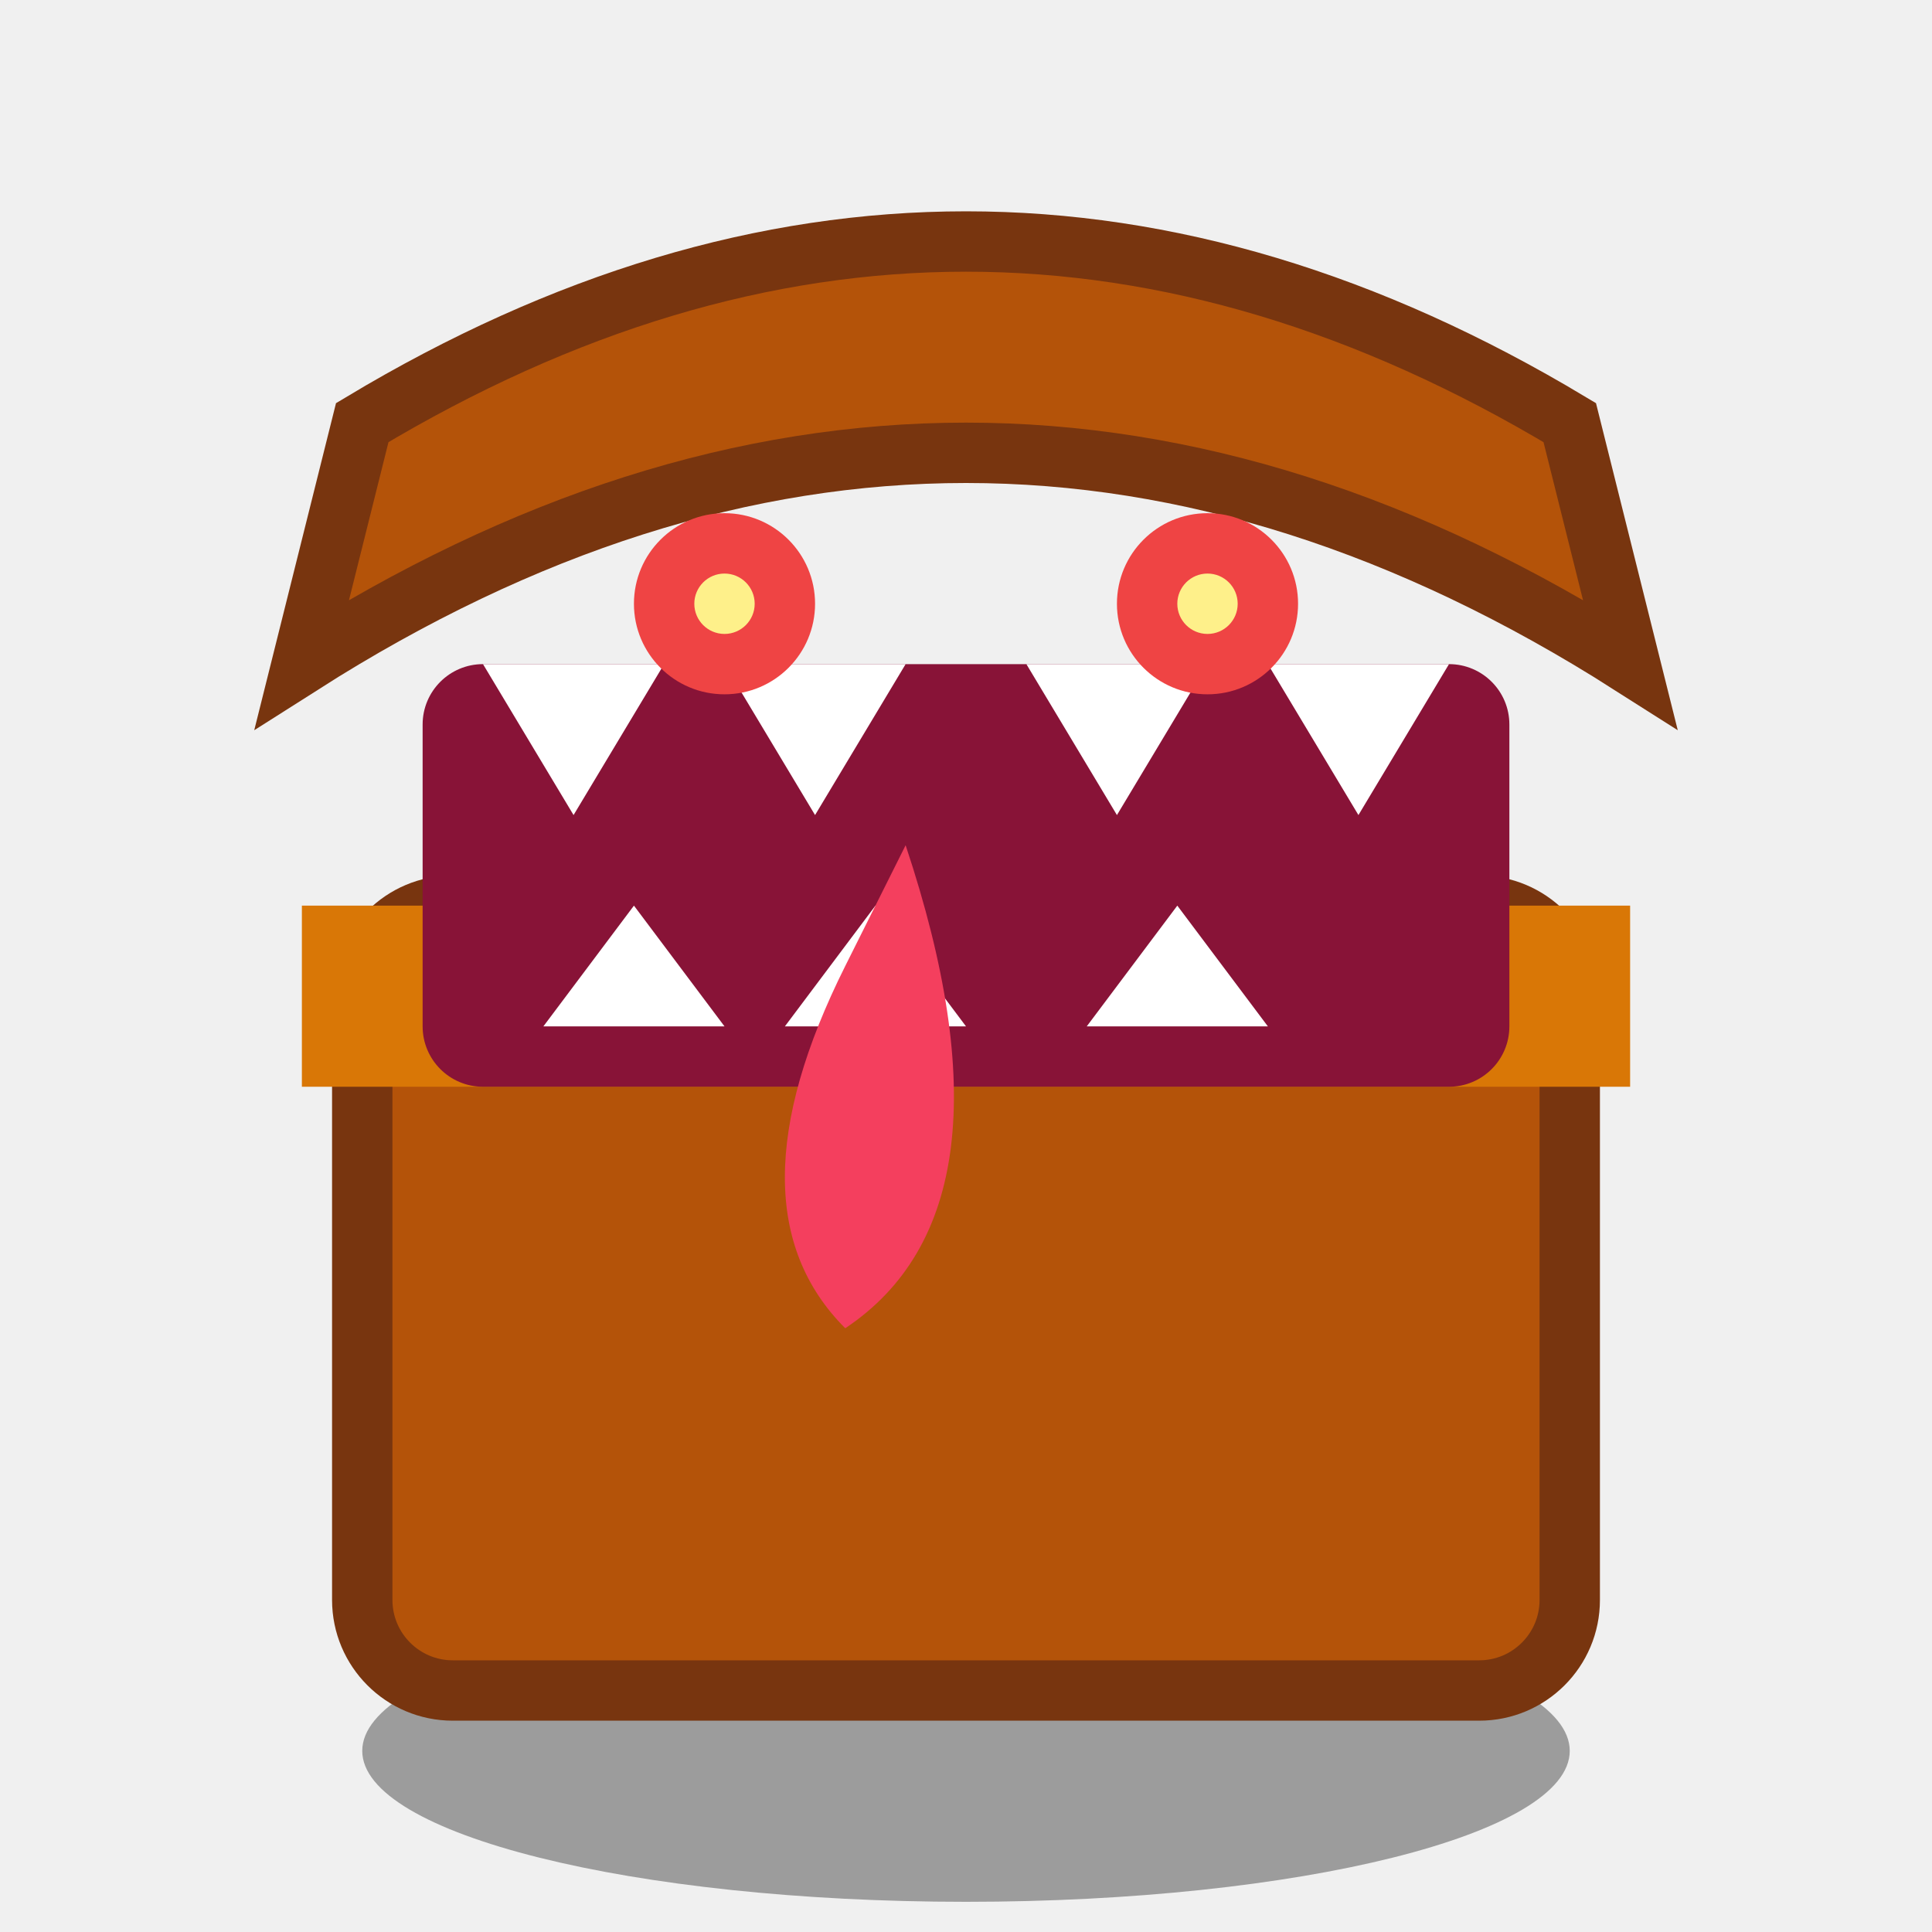
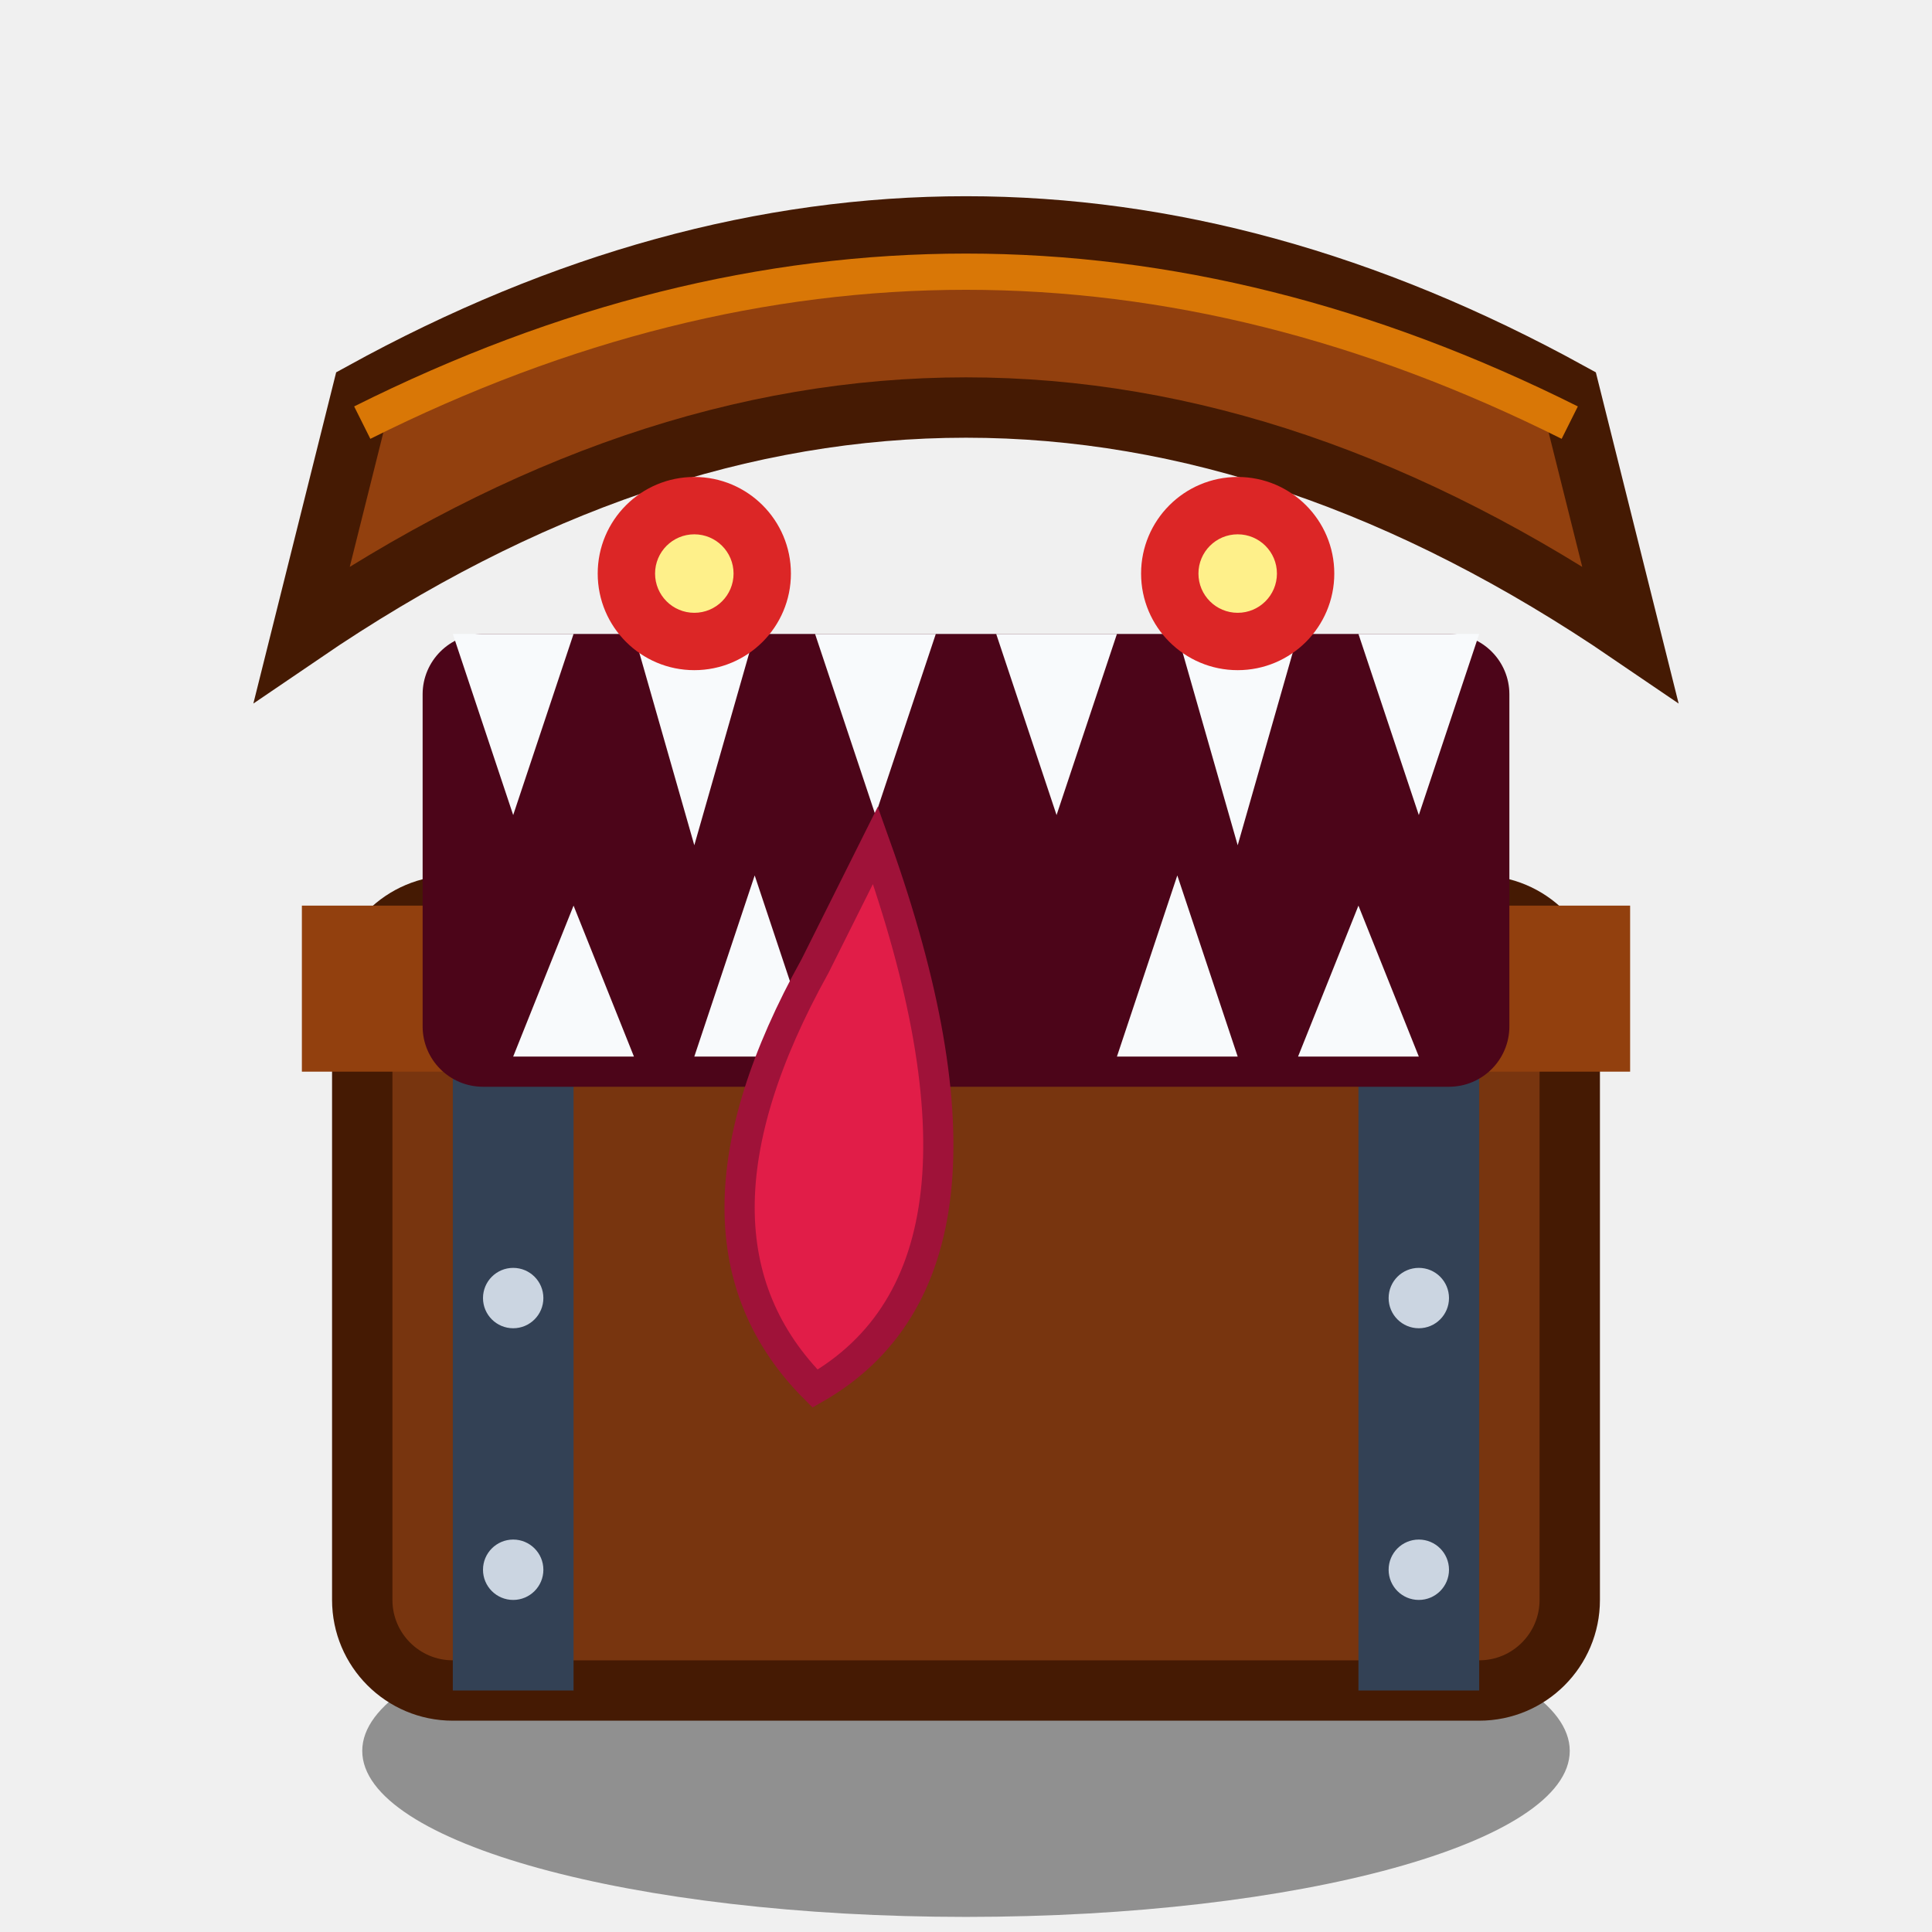
<svg xmlns="http://www.w3.org/2000/svg" viewBox="0 0 64 64" width="64" height="64">
-   <ellipse cx="32" cy="58" rx="20" ry="5" fill="rgba(0,0,0,0.35)" />
-   <rect x="12" y="30" width="40" height="26" rx="3" fill="#b45309" stroke="#78350f" stroke-width="2" />
-   <rect x="10" y="30" width="44" height="6" fill="#d97706" />
-   <rect x="14" y="22" width="36" height="14" rx="2" fill="#881337" />
-   <path d="M10 22 Q32 8 54 22 L52 14 Q32 2 12 14 Z" fill="#b45309" stroke="#78350f" stroke-width="2" />
-   <polygon points="16,22 19,27 22,22" fill="#ffffff" />
-   <polygon points="24,22 27,27 30,22" fill="#ffffff" />
-   <polygon points="34,22 37,27 40,22" fill="#ffffff" />
-   <polygon points="42,22 45,27 48,22" fill="#ffffff" />
-   <polygon points="18,34 21,30 24,34" fill="#ffffff" />
-   <polygon points="26,34 29,30 32,34" fill="#ffffff" />
-   <polygon points="36,34 39,30 42,34" fill="#ffffff" />
-   <circle cx="24" cy="20" r="3" fill="#ef4444" />
-   <circle cx="40" cy="20" r="3" fill="#ef4444" />
-   <circle cx="24" cy="20" r="1" fill="#fef08a" />
-   <circle cx="40" cy="20" r="1" fill="#fef08a" />
-   <path d="M30 28 Q34 40 28 44 Q24 40 28 32 Z" fill="#f43f5e" />
+   <ellipse cx="32" cy="58" rx="20" ry="5.5" fill="rgba(0,0,0,0.4)" />
+   <rect x="12" y="30" width="40" height="26" rx="3" fill="#78350f" stroke="#451a03" stroke-width="2" />
+   <rect x="10" y="30" width="44" height="5.5" fill="#92400e" />
+   <rect x="15" y="30" width="4" height="26" fill="#334155" />
+   <circle cx="17" cy="33" r="1" fill="#cbd5e1" />
+   <circle cx="17" cy="43" r="1" fill="#cbd5e1" />
+   <circle cx="17" cy="52" r="1" fill="#cbd5e1" />
+   <rect x="45" y="30" width="4" height="26" fill="#334155" />
+   <circle cx="47" cy="33" r="1" fill="#cbd5e1" />
+   <circle cx="47" cy="43" r="1" fill="#cbd5e1" />
+   <circle cx="47" cy="52" r="1" fill="#cbd5e1" />
+   <rect x="14" y="21" width="36" height="15" rx="2" fill="#4c0519" />
+   <path d="M10 21 Q32 6 54 21 L52 13 Q32 2 12 13 Z" fill="#92400e" stroke="#451a03" stroke-width="2" />
+   <path d="M12 14 Q32 4 52 14" stroke="#d97706" stroke-width="1.2" fill="none" />
+   <polygon points="15,21 17,27 19,21" fill="#f8fafc" />
+   <polygon points="21,21 23,28 25,21" fill="#f8fafc" />
+   <polygon points="27,21 29,27 31,21" fill="#f8fafc" />
+   <polygon points="33,21 35,27 37,21" fill="#f8fafc" />
+   <polygon points="39,21 41,28 43,21" fill="#f8fafc" />
+   <polygon points="45,21 47,27 49,21" fill="#f8fafc" />
+   <polygon points="17,35 19,30 21,35" fill="#f8fafc" />
+   <polygon points="23,35 25,29 27,35" fill="#f8fafc" />
+   <polygon points="37,35 39,29 41,35" fill="#f8fafc" />
+   <polygon points="43,35 45,30 47,35" fill="#f8fafc" />
+   <circle cx="23" cy="19" r="3.2" fill="#dc2626" />
+   <circle cx="23" cy="19" r="1.3" fill="#fef08a" />
+   <circle cx="41" cy="19" r="3.2" fill="#dc2626" />
+   <circle cx="41" cy="19" r="1.3" fill="#fef08a" />
+   <path d="M29 28 Q34 42 27 46 Q22 41 27 32 Z" fill="#e11d48" stroke="#9f1239" stroke-width="1" />
</svg>
